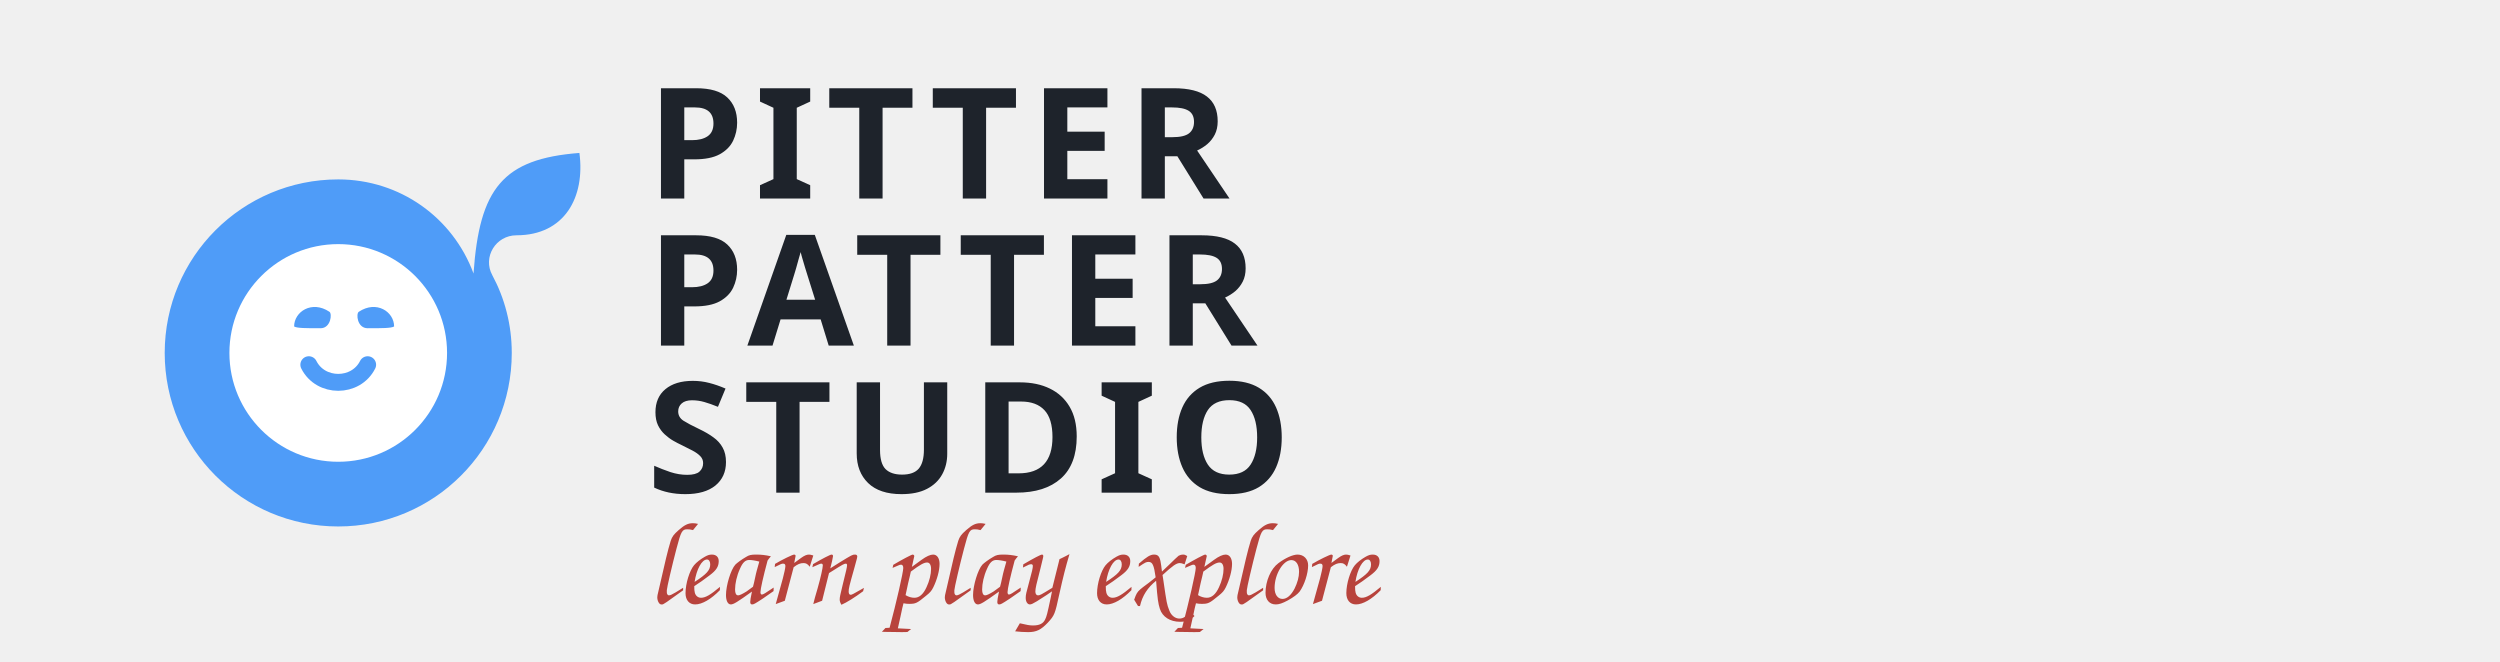
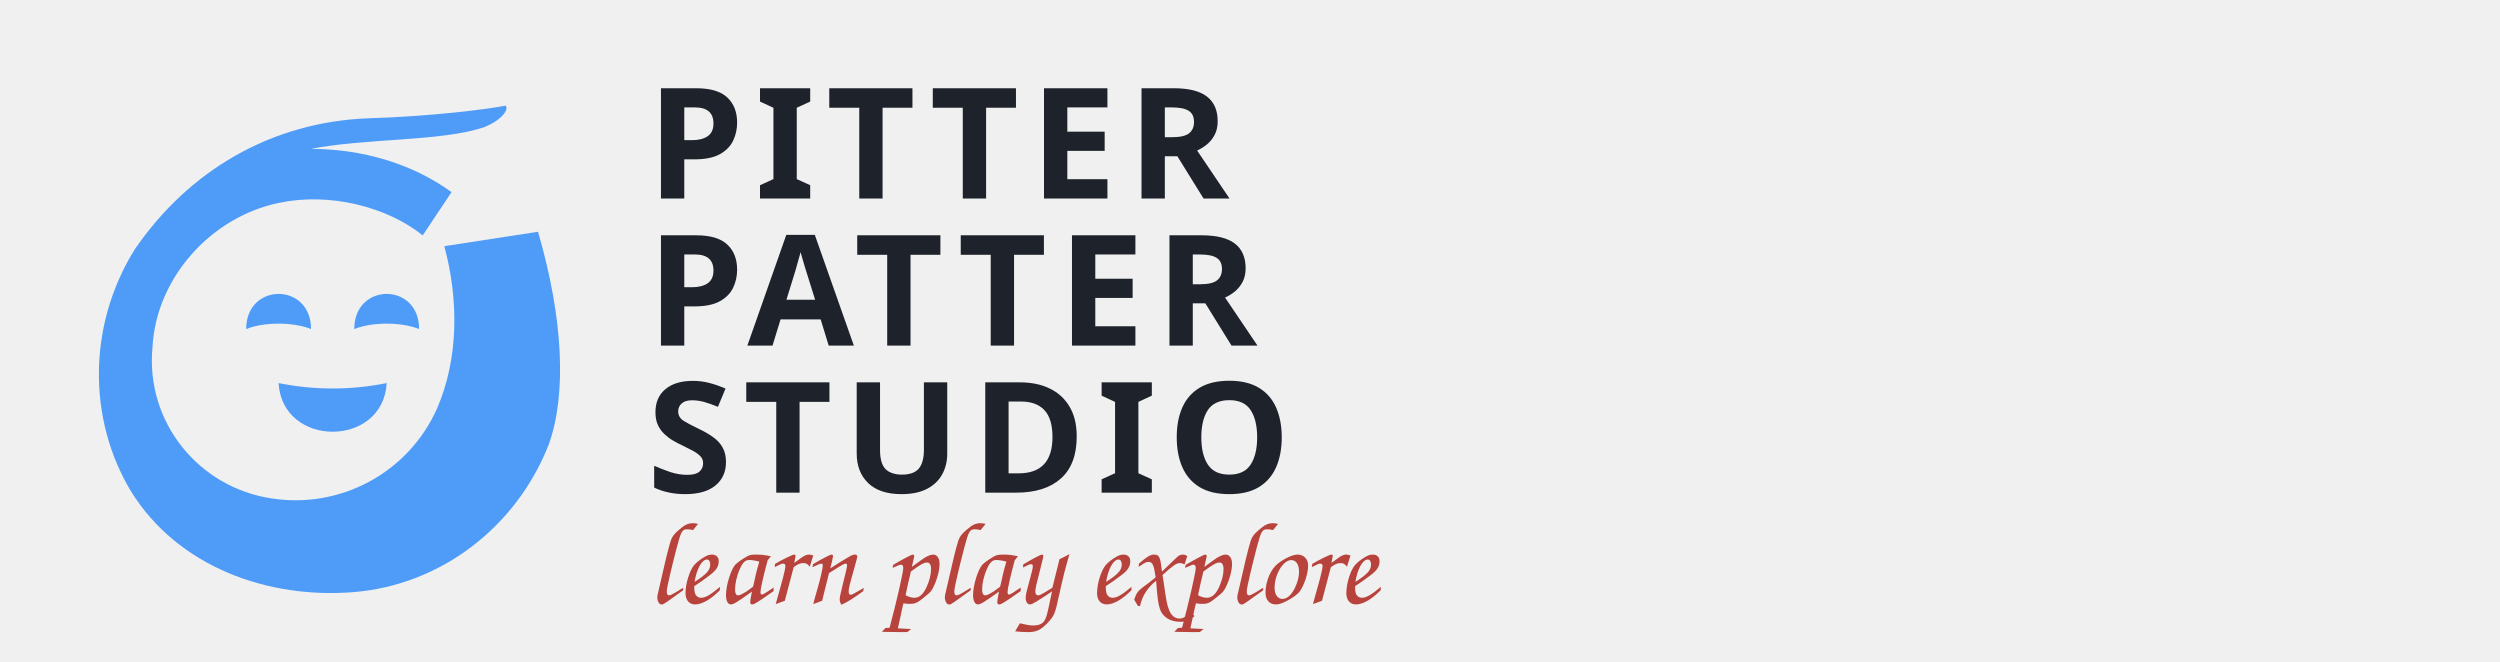
<svg xmlns="http://www.w3.org/2000/svg" viewBox="0 0 340 90" fill="none" width="340" height="90">
-   <g transform="translate(10, 8)">
-     <path d="M54.4 29.2C51.6 21.6 44.4 16.4 36 16.4C22.96 16.4 12.4 26.96 12.4 40C12.4 53.04 22.96 63.6 36 63.6C49.04 63.6 59.6 53.04 59.6 40C59.6 36.16 58.64 32.56 56.96 29.44C55.6 26.96 57.44 24 60.24 24C66.8 24 69.6 18.8 68.8 12.8C58.4 13.6 55.2 17.6 54.4 29.2Z" fill="#4F9CF8" />
-     <circle cx="36" cy="40" r="14.8" fill="#FFFFFF" />
-     <path d="M30 36.4C30 34.4 32.4 32.8 34.8 34.4C35.2 34.64 35 36.64 33.6 36.64C31.6 36.64 30.4 36.64 30 36.4Z" fill="#4F9CF8" />
-     <path d="M38.8 34.4C41.2 32.8 43.6 34.4 43.6 36.4C43.2 36.64 42 36.64 40 36.64C38.56 36.64 38.4 34.64 38.8 34.4Z" fill="#4F9CF8" />
-     <path d="M32 41.6C33.6 44.8 38.4 44.8 40 41.6" stroke="#4F9CF8" stroke-width="2.3" stroke-linecap="round" />
+   <g transform="translate(8, 8) scale(0.245)" fill="#4F9CF8">
+     <path d="M 248 26 C 238 28 206 32 172 33 C 118 35 72 62 42 106 C 16 148 16 200 40 240 C 66 282 116 300 164 296 C 212 292 254 260 272 214 C 282 186 280 144 266 96 L 214 104 C 222 134 222 166 210 194 C 194 230 156 250 118 244 C 78 238 48 202 52 160 C 54 122 84 88 122 80 C 150 74 182 82 202 98 L 218 74 C 196 58 168 50 140 50 C 170 44 212 46 236 38 C 246 34 250 28 248 26 Z" />
+     <path d="M 104 150 C 104 124 140 124 140 150 C 130 146 114 146 104 150 Z" />
+     <path d="M 164 150 C 164 124 200 124 200 150 C 190 146 174 146 164 150 Z" />
+     <path d="M 122 180 C 142 184 162 184 182 180 C 180 216 124 216 122 180 Z" />
  </g>
  <text x="88" y="27" font-family="'Barlow Condensed', 'Myriad Pro Condensed', sans-serif" font-weight="700" font-size="21" fill="#1E232B" letter-spacing="1.5">PITTER</text>
  <text x="88" y="47" font-family="'Barlow Condensed', 'Myriad Pro Condensed', sans-serif" font-weight="700" font-size="21" fill="#1E232B" letter-spacing="1.5">PATTER</text>
  <text x="88" y="67" font-family="'Barlow Condensed', 'Myriad Pro Condensed', sans-serif" font-weight="700" font-size="21" fill="#1E232B" letter-spacing="1.5">STUDIO</text>
  <text x="88" y="82" font-family="'Caveat', cursive" font-weight="600" font-size="16" fill="#B8433C">learn play explore</text>
</svg>
